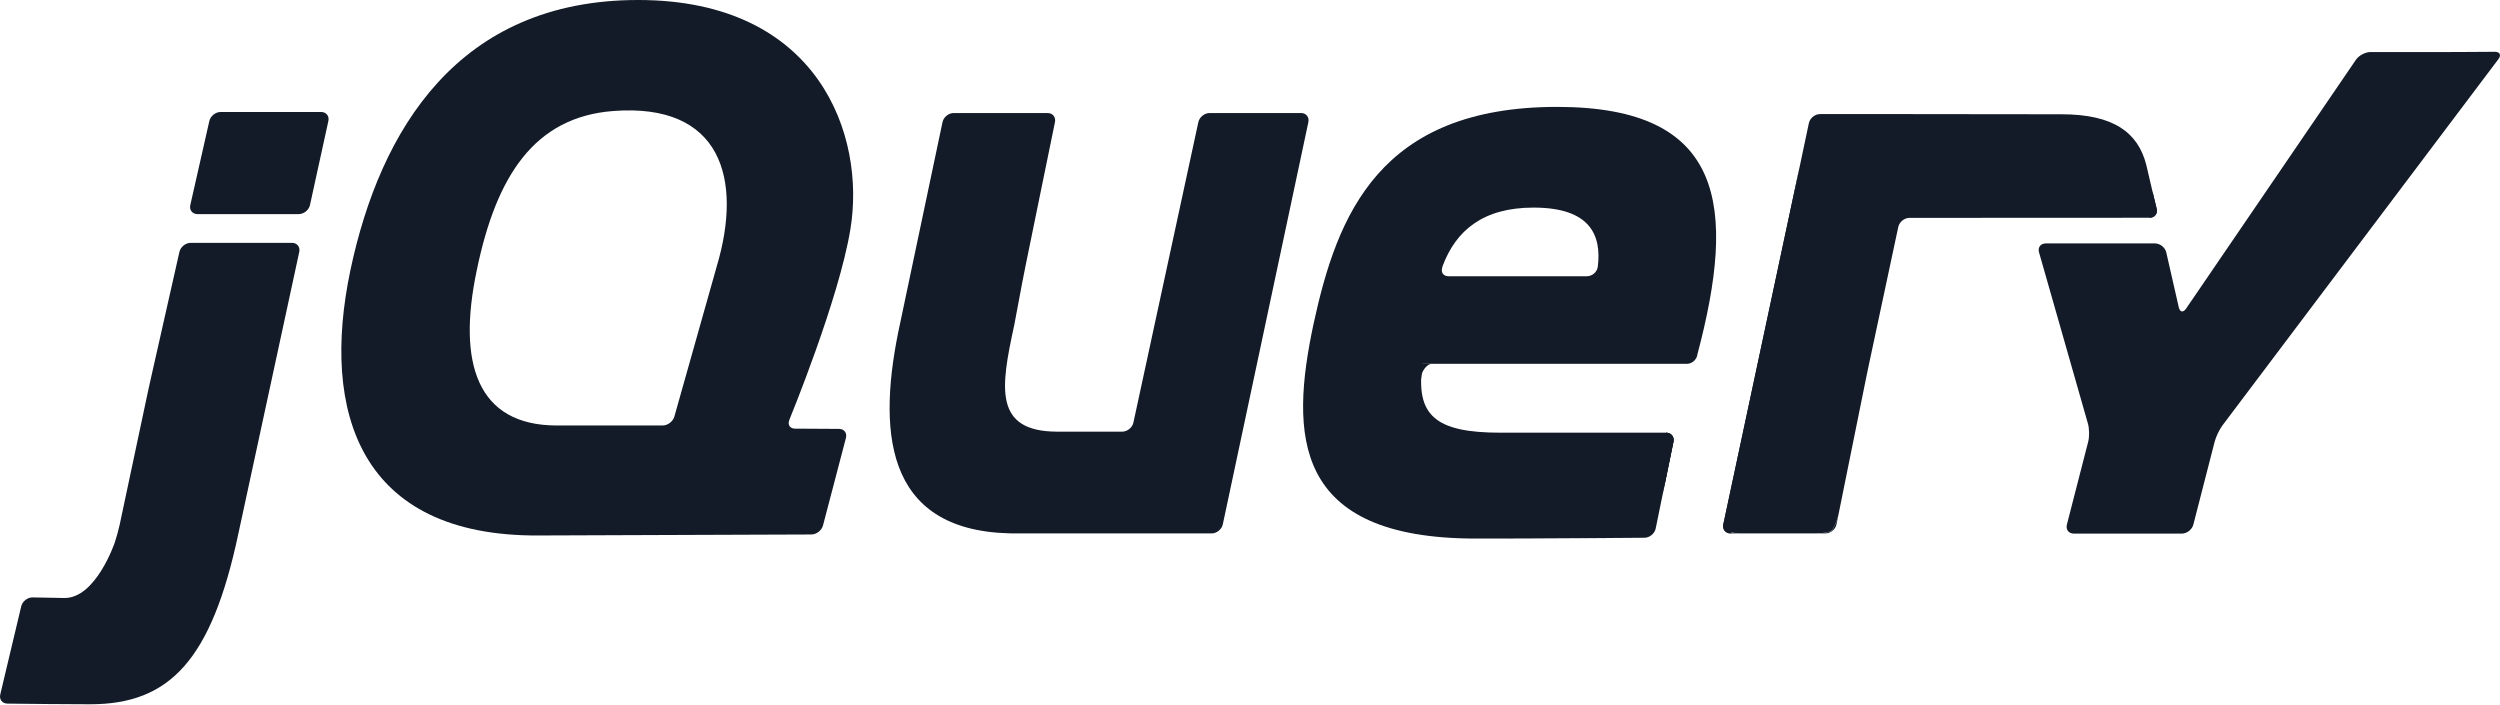
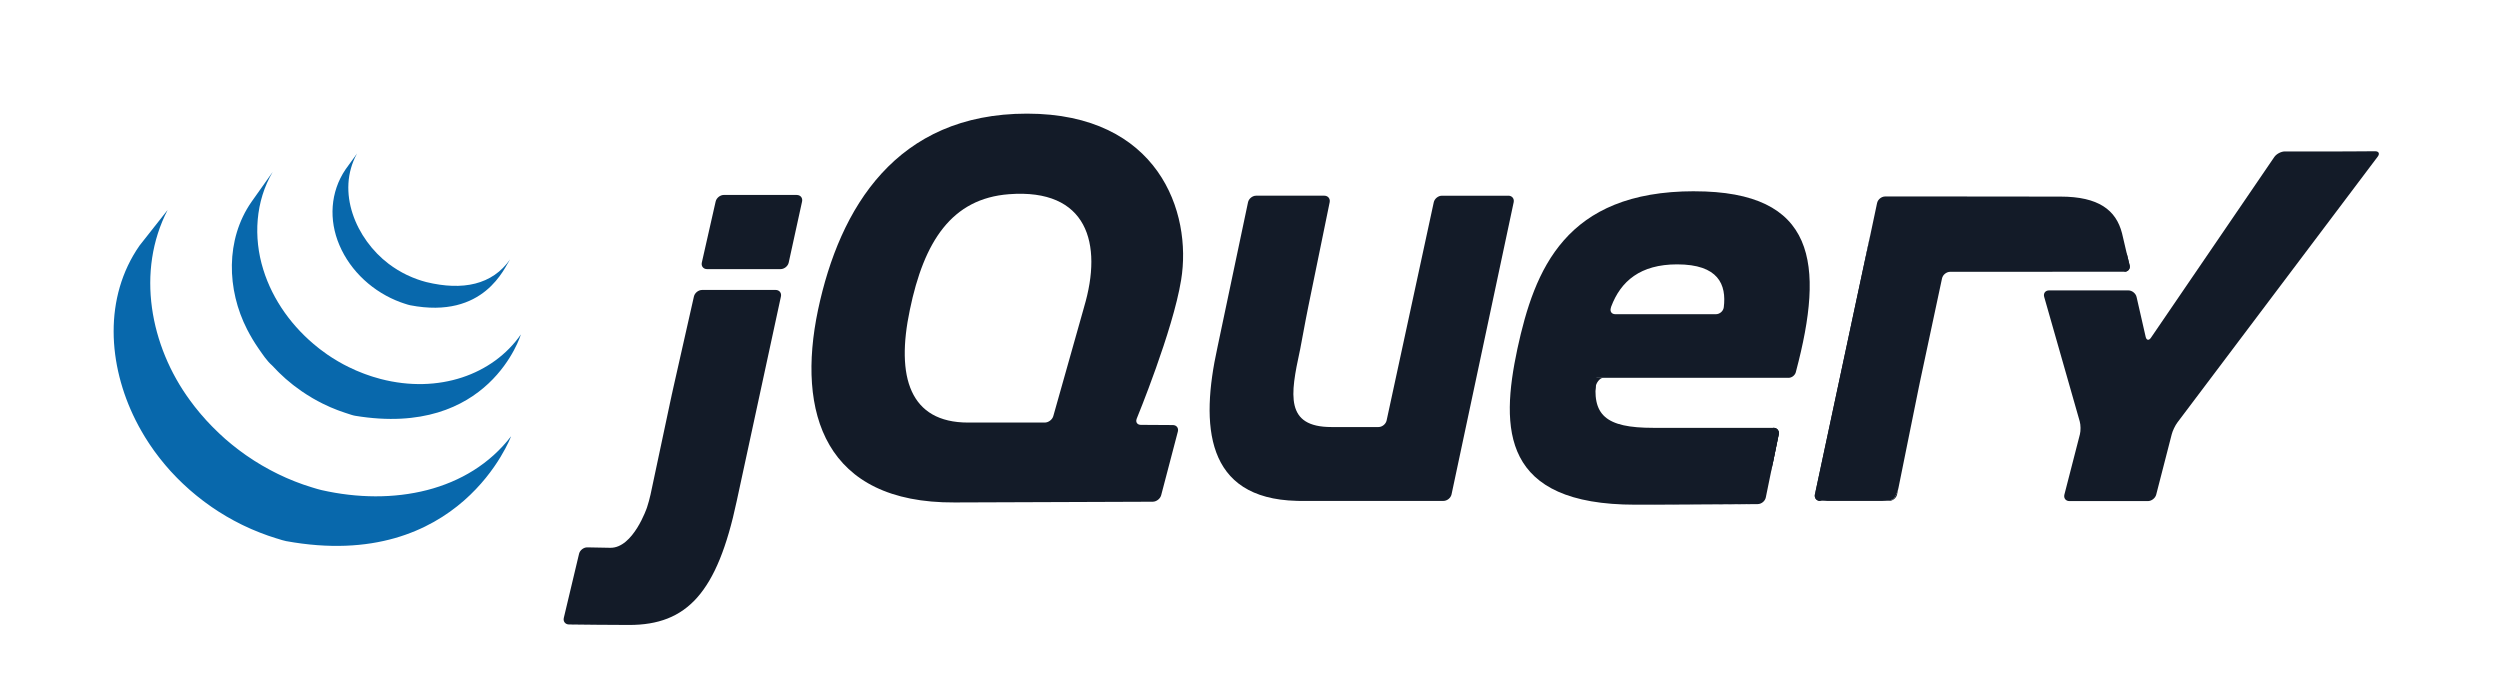
- <svg xmlns="http://www.w3.org/2000/svg" version="1.1" height="118.2" width="419.58">
-   <path fill-rule="nonzero" fill="#131b28" d="m119.88,46.171,0.001-0.005s-3.352,11.88-3.352,11.88,3.351-11.875,3.351-11.875z" />
-   <path fill-rule="nonzero" fill="#131b28" d="m137.12,71.962s-3.694-0.022-3.694-0.022,3.694,0.022,3.694,0.022z" />
-   <path fill-rule="nonzero" fill="#131b28" d="m136.17,89.703h0.004s-22.131,0.081-22.131,0.081,22.128-0.081,22.128-0.081z" />
-   <path fill-rule="nonzero" fill="#131b28" d="m140.81,71.984s-3.695-0.022-3.695-0.022,3.695,0.022,3.695,0.022z" />
-   <path fill-rule="nonzero" fill="#131b28" d="m138.11,88.195s3.855-14.702,3.855-14.702-3.855,14.705-3.855,14.705v-0.002z" />
-   <path fill-rule="nonzero" fill="#131b28" d="m219.59,20.49s-7.181,33.76-7.181,33.76,7.181-33.76,7.181-33.76z" />
-   <path fill-rule="nonzero" fill="#131b28" d="m201.13,20.49s-5.452,25.22-5.452,25.22,5.452-25.222,5.452-25.222v0.002z" />
-   <path fill-rule="nonzero" fill="#131b28" d="m218.36,18.971h-15.356c-0.852,0-1.698,0.684-1.88,1.516,0,0-5.452,25.222-5.452,25.222s-5.452,25.222-5.452,25.222c-0.181,0.833-1.025,1.514-1.877,1.514h-10.869c-10.753,0-9.509-7.436-7.307-17.627,0.022-0.102,0.044-0.203,0.066-0.308,0,0,0.242-1.284,0.242-1.284,0.015-0.083,0.032-0.166,0.045-0.242,0,0,0.491-2.615,0.491-2.615s0.526-2.803,0.526-2.803c0.16-0.845,0.403-2.08,0.562-2.856,0,0,2.478-12.109,2.478-12.109s2.481-12.109,2.481-12.109c0.171-0.835-0.388-1.521-1.24-1.521h-15.762c-0.852,0-1.696,0.686-1.87,1.519,0,0-3.389,16.079-3.389,16.079s-3.389,16.077-3.389,16.077c-0.003,0.007-0.004,0.017-0.005,0.024,0,0-0.315,1.494-0.315,1.494-3.904,17.822-2.869,34.817,18.347,35.349,0.347,0.01,0.615,0.013,0.615,0.013h33.302c0.852,0,1.696-0.684,1.874-1.519,0,0,7.181-33.757,7.181-33.757s7.181-33.76,7.181-33.76c0.177-0.835-0.376-1.519-1.228-1.519z" />
-   <path fill-rule="nonzero" fill="#131b28" d="m279.62,72.621c0.853,0,1.411,0.684,1.24,1.519,0,0-1.492,7.288-1.492,7.288" />
-   <path fill-rule="nonzero" fill="#131b28" d="m277.88,88.719s1.49-7.293,1.49-7.293-1.492,7.295-1.492,7.295c0-0.002,0.001-0.002,0.001-0.002z" />
-   <path fill-rule="nonzero" fill="#131b28" d="m276.01,90.253c0.002,0,0.005-0.002,0.007-0.002-4.519,0.037-18.099,0.139-28.306,0.139,12.422,0,28.298-0.137,28.298-0.137z" />
-   <path fill-rule="nonzero" fill="#131b28" d="m238.55,63.234c-0.013-0.798,0.896-2.173,1.749-2.173,0,0-1.918-0.032-1.918-0.032-0.864,8.691,0.168,2.205,0.168,2.205z" />
-   <path fill-rule="nonzero" fill="#131b28" d="m249.11,90.387c-0.098,0-0.198,0-0.295,0.002,0.098-0.002,0.198-0.002,0.295-0.002z" />
-   <path fill-rule="nonzero" fill="#131b28" d="m279.62,72.621c0.853,0,1.411,0.684,1.24,1.519,0,0-1.492,7.288-1.492,7.288s-0.243,1.189-0.243,1.189" />
-   <path fill-rule="nonzero" fill="#131b28" d="m256.38,90.37h-0.062,0.062z" />
-   <path fill-rule="nonzero" fill="#131b28" d="m252.61,90.382h-0.219,0.219z" />
-   <path fill-rule="nonzero" fill="#131b28" d="m251.46,90.385c-0.122,0-0.242,0-0.361,0.002,0.12-0.002,0.239-0.002,0.361-0.002z" />
-   <path fill-rule="nonzero" fill="#131b28" d="m250.29,90.387h-0.317,0.317z" />
-   <path fill-rule="nonzero" fill="#131b28" d="m252.39,90.382c-0.311,0-0.623,0.002-0.93,0.002,0.308,0,0.619-0.002,0.93-0.002z" />
-   <path fill-rule="nonzero" fill="#131b28" d="m256.32,90.37c-1.243,0.005-2.483,0.01-3.705,0.013,1.222-0.002,2.463-0.007,3.705-0.013z" />
-   <path fill-rule="nonzero" fill="#131b28" d="m276.02,90.25h0.001c-3.312,0.027-11.49,0.088-19.646,0.12,8.152-0.029,16.332-0.093,19.645-0.12z" />
-   <path fill-rule="nonzero" fill="#131b28" d="m277.88,88.722s1.249-6.106,1.249-6.106-1.25,6.111-1.25,6.111c0-0.002,0.001-0.002,0.001-0.005z" />
-   <path fill-rule="nonzero" fill="#131b28" d="m251.1,90.387h-0.811,0.811z" />
-   <path fill-rule="nonzero" fill="#131b28" d="m248.81,90.389h-1.096,1.096z" />
-   <path fill-rule="nonzero" fill="#131b28" d="m249.97,90.387h-0.864,0.864z" />
-   <path fill-rule="nonzero" fill="#131b28" d="m25.344,63.417s2.385-10.574,2.385-10.574-2.727,12.087-2.727,12.087-2.617,12.312-2.617,12.312,2.294-10.793,2.294-10.793c0.177-0.835,0.477-2.2,0.665-3.032z" />
-   <path fill-rule="nonzero" fill="#131b28" d="m53.894,18.793h-16.864c-0.853,0-1.704,0.681-1.895,1.511,0,0-1.599,7.058-1.599,7.058s-1.599,7.061-1.599,7.061c-0.188,0.83,0.355,1.511,1.208,1.511h16.995c0.852,0,1.699-0.681,1.882-1.514,0,0,1.545-7.058,1.545-7.058s1.545-7.053,1.545-7.053v-0.002c0.182-0.833-0.366-1.514-1.22-1.514z" />
-   <path fill-rule="nonzero" fill="#131b28" d="M50.224,42.272v-0.002s-4.946,22.883-4.946,22.883,4.946-22.881,4.946-22.881z" />
-   <path fill-rule="nonzero" fill="#131b28" d="m1.234,118.09s8.501,0.11,13.905,0.11c-4.105,0-10.885-0.076-13.912-0.112,0.003,0,0.005,0.002,0.008,0.002z" />
-   <path fill-rule="nonzero" fill="#131b28" d="m30.114,42.269s-2.388,10.574-2.388,10.574,2.388-10.574,2.388-10.574z" />
-   <path fill-rule="nonzero" fill="#131b28" d="m49.004,40.756h-16.997c-0.852,0-1.704,0.681-1.892,1.514,0,0-2.388,10.574-2.388,10.574s-2.385,10.574-2.385,10.574c-0.188,0.833-0.488,2.197-0.665,3.032,0,0-2.294,10.793-2.294,10.793s-2.292,10.793-2.292,10.793c-0.178,0.833-0.544,2.178-0.818,2.986,0,0-3.175,9.448-8.513,9.341-0.227-0.005-0.448-0.007-0.666-0.013-2.587-0.049-4.619-0.086-4.619-0.086h-0.004c-0.851-0.013-1.707,0.652-1.905,1.48,0,0-1.763,7.41-1.763,7.41s-1.76,7.407-1.76,7.407c-0.198,0.828,0.337,1.511,1.184,1.526,3.027,0.037,9.807,0.112,13.912,0.112,13.334,0,20.363-7.388,24.869-28.647,0,0,5.273-24.399,5.273-24.399s4.946-22.883,4.946-22.883c0.179-0.833-0.371-1.514-1.223-1.514z" />
-   <path fill-rule="nonzero" fill="#131b28" d="m290.45,89.525c-0.852,0-1.405-0.684-1.226-1.519,0,0,12.786-59.89,12.786-59.89" />
-   <path fill-rule="nonzero" fill="#131b28" d="m308.22,88.004s5.171-25.562,5.171-25.562-5.171,25.562-5.171,25.562z" />
-   <path fill-rule="nonzero" fill="#131b28" d="m289.41,88.766c-0.104-0.417-0.043-1.44,0.138-2.275,0,0,6.068-28.428,6.068-28.428s-6.393,29.944-6.393,29.944c-0.179,0.835,0.374,1.519,1.226,1.519h1.553c-0.853,0-2.489-0.342-2.592-0.759z" />
-   <path fill-rule="nonzero" fill="#131b28" d="m307.21,89.183c-0.464,0.188-1.543,0.342-2.396,0.342h1.553c0.852,0,1.689-0.684,1.858-1.521,0,0,0.308-1.519,0.308-1.519-0.17,0.835-0.857,2.51-1.322,2.698z" />
-   <path fill-rule="nonzero" fill="#131b28" d="m310.81,75.223s2.283-11.282,2.283-11.282c-0.001,0.007-0.002,0.017-0.004,0.022,0,0-2.279,11.26-2.279,11.26z" />
-   <path fill-rule="nonzero" fill="#131b28" d="m361.26,32.128s0.704,2.91,0.704,2.91c0.194,0.833-0.344,1.509-1.195,1.511" />
-   <path fill-rule="nonzero" fill="#131b28" d="m308.53,86.486s2.277-11.262,2.277-11.262-2.277,11.262-2.277,11.262z" />
-   <path fill-rule="nonzero" fill="#131b28" d="m360.56,29.147s0.697,2.981,0.697,2.981-0.697-2.981-0.697-2.981z" />
-   <path fill-rule="nonzero" fill="#131b28" d="m313.09,63.942c0.17-0.835,0.45-2.188,0.627-3.015,0,0,2.438-11.421,2.438-11.421s-2.761,12.937-2.761,12.937-0.304,1.499-0.304,1.499z" />
-   <path fill-rule="nonzero" fill="#131b28" d="m302.22,27.135c-0.17,0.806-0.387,1.824-0.531,2.498,0,0-6.068,28.43-6.068,28.43s6.393-29.946,6.393-29.946,0.206-0.981,0.206-0.981z" />
-   <path fill-rule="nonzero" fill="#131b28" d="m361.96,35.038s-0.704-2.91-0.704-2.91-0.697-2.981-0.697-2.981-0.353-1.509-0.353-1.509c-1.381-5.364-5.433-8.46-14.233-8.46,0,0-13.7-0.015-13.7-0.015s-12.617-0.015-12.617-0.015h-14.197c-0.852,0-1.696,0.681-1.871,1.516h-0.001s-0.627,2.966-0.627,2.966-0.741,3.503-0.741,3.503-0.206,0.981-0.206,0.981-6.393,29.946-6.393,29.946-6.068,28.428-6.068,28.428c-0.181,0.835-0.242,1.858-0.138,2.275,0.102,0.417,1.738,0.759,2.591,0.759h12.808c0.853,0,1.932-0.154,2.396-0.342,0.465-0.188,1.152-1.863,1.322-2.698,0,0,2.277-11.262,2.277-11.262s2.279-11.26,2.279-11.26c0.001-0.005,0.002-0.015,0.004-0.022,0,0,0.304-1.499,0.304-1.499s2.761-12.937,2.761-12.937,2.439-11.426,2.439-11.426c0.181-0.83,1.02-1.509,1.871-1.511,0,0,40.3-0.019,40.3-0.019,0.851-0.002,1.389-0.679,1.195-1.511z" />
-   <path fill-rule="nonzero" fill="#131b28" d="m413.84,8.724c-0.853,0.006-2.248,0.011-3.102,0.011h-12.899c-0.853,0-1.946,0.576-2.427,1.28,0,0-28.523,41.787-28.523,41.787-0.482,0.706-1.032,0.601-1.221-0.229,0,0-2.098-9.207-2.098-9.207-0.189-0.833-1.044-1.511-1.896-1.511h-18.337c-0.853,0-1.359,0.669-1.125,1.489,0,0,8.217,28.784,8.217,28.784,0.234,0.82,0.251,2.168,0.04,2.993,0,0-3.582,13.931-3.582,13.931-0.212,0.828,0.312,1.504,1.166,1.504h18.123c0.852,0,1.724-0.676,1.935-1.504,0,0,3.583-13.931,3.583-13.931,0.211-0.825,0.804-2.061,1.318-2.742,0,0,46.306-61.459,46.306-61.459,0.514-0.681,0.236-1.235-0.616-1.229,0,0-4.861,0.032-4.861,0.032z" />
-   <path fill-rule="nonzero" fill="#131b28" d="m268.16,44.774s-0.001-0.017-0.001-0.017c-0.107,0.925-0.961,1.604-1.813,1.604h-23.248c-0.803,0-1.212-0.547-1.094-1.221,0.007-0.019,0.01-0.037,0.022-0.054,0,0-0.008,0.002-0.015,0.007,0.005-0.027,0.005-0.051,0.013-0.078,0,0,0.044-0.164,0.106-0.396,2.22-5.903,6.743-9.778,15.243-9.778,9.569,0,11.437,4.675,10.787,9.932zm-6.82-26.834c-29.841,0-36.912,18.113-40.879,36.394-3.967,18.633-3.626,36.055,27.253,36.055h1.096c0.098-0.002,0.198-0.002,0.295-0.002h1.992c0.12-0.002,0.239-0.002,0.361-0.002,0.308,0,0.619-0.002,0.93-0.002h0.219c1.222-0.002,2.462-0.008,3.705-0.013h0.062c8.155-0.032,16.334-0.093,19.647-0.12,0.847-0.013,1.676-0.696,1.851-1.523,0,0,1.25-6.111,1.25-6.111s0.243-1.189,0.243-1.189,1.492-7.288,1.492-7.288c0.171-0.835-0.387-1.519-1.24-1.519h-27.761c-11.041,0-14.32-2.935-13.112-11.56h44.377s-0.004,0.005-0.004,0.005c0.011,0,0.021-0.005,0.03-0.005,0.706-0.013,1.357-0.498,1.616-1.145,0.049-0.124,0.09-0.254,0.107-0.388,0,0-0.005,0.005-0.005,0.005,6.589-24.854,4.7-41.592-23.528-41.592z" />
-   <path fill-rule="nonzero" fill="#131b28" d="m120.3,44.679s-0.42,1.487-0.42,1.487c0,0.005-0.001,0.005-0.001,0.005s-3.351,11.875-3.351,11.875-3.35,11.873-3.35,11.873c-0.232,0.82-1.118,1.492-1.973,1.492h-17.736c-13.453,0-16.729-10.522-13.453-26.042,3.275-15.874,9.697-25.742,22.938-26.741,18.094-1.365,21.714,11.362,17.345,26.052zm12.163,25.818s8.362-20.303,10.261-32.031c2.6-15.699-5.26-38.466-35.62-38.466-30.189,0-43.297,21.737-48.299,45.367-5.001,23.801,1.552,44.675,31.567,44.504,0,0,23.679-0.088,23.679-0.088s22.131-0.081,22.131-0.081c0.852-0.007,1.724-0.684,1.941-1.506,0,0,3.855-14.705,3.855-14.705,0.215-0.825-0.306-1.504-1.158-1.509,0,0-3.695-0.022-3.695-0.022s-3.694-0.022-3.694-0.022c-0.725-0.005-1.14-0.474-1.052-1.096,0.016-0.112,0.042-0.227,0.09-0.347z" />
-   <path fill-rule="nonzero" fill="#131b28" d="m281.9,56.908c0,0.562-0.455,1.018-1.018,1.018-0.562,0-1.018-0.457-1.018-1.018,0-0.562,0.457-1.016,1.018-1.016,0.563,0,1.018,0.454,1.018,1.016z" />
+ <svg xmlns="http://www.w3.org/2000/svg" version="1.1" height="60" width="220" id="svg3163">
+   <defs id="defs3299" />
+   <g id="g5245" transform="matrix(1.729105,0,0,1.729105,4.397308,-25.18709)">
+     <path style="fill:#131b28;fill-rule:nonzero" id="path3165" d="m 52.538,30.516 2.2e-4,-0.001 c 0,0 -0.738,2.616 -0.738,2.616 0,0 0.738,-2.615 0.738,-2.615 z" />
+     <path style="fill:#131b28;fill-rule:nonzero" id="path3167" d="m 56.334,36.194 c 0,0 -0.813,-0.005 -0.813,-0.005 0,0 0.813,0.005 0.813,0.005 z" />
+     <path style="fill:#131b28;fill-rule:nonzero" id="path3169" d="m 56.125,40.101 8.82e-4,0 c 0,0 -4.873,0.018 -4.873,0.018 0,0 4.872,-0.018 4.872,-0.018 z" />
+     <path style="fill:#131b28;fill-rule:nonzero" id="path3171" d="m 57.146,36.199 c 0,0 -0.814,-0.005 -0.814,-0.005 0,0 0.814,0.005 0.814,0.005 z" />
+     <path style="fill:#131b28;fill-rule:nonzero" id="path3173" d="m 56.552,39.769 c 0,0 0.849,-3.237 0.849,-3.237 0,0 -0.849,3.238 -0.849,3.238 l 0,-4.4e-4 z" />
+     <path style="fill:#131b28;fill-rule:nonzero" id="path3175" d="m 74.492,24.861 c 0,0 -1.581,7.433 -1.581,7.433 0,0 1.581,-7.433 1.581,-7.433 z" />
+     <path style="fill:#131b28;fill-rule:nonzero" id="path3177" d="m 70.428,24.861 c 0,0 -1.2,5.553 -1.2,5.553 0,0 1.2,-5.553 1.2,-5.553 l 0,4.41e-4 z" />
+     <path style="fill:#131b28;fill-rule:nonzero" id="path3179" d="m 74.221,24.527 -3.381,0 c -0.188,0 -0.374,0.151 -0.414,0.334 0,0 -1.2,5.553 -1.2,5.553 0,0 -1.2,5.553 -1.2,5.553 -0.04,0.183 -0.226,0.333 -0.413,0.333 l -2.052,0 -0.342,0 c -2.368,0 -2.094,-1.637 -1.609,-3.881 0.005,-0.023 0.01,-0.045 0.015,-0.068 0,0 0.053,-0.283 0.053,-0.283 0.003,-0.018 0.007,-0.037 0.01,-0.053 0,0 0.108,-0.576 0.108,-0.576 0,0 0.116,-0.617 0.116,-0.617 0.035,-0.186 0.089,-0.458 0.124,-0.629 0,0 0.546,-2.666 0.546,-2.666 0,0 0.546,-2.666 0.546,-2.666 0.038,-0.184 -0.085,-0.335 -0.273,-0.335 l -3.47,0 c -0.188,0 -0.373,0.151 -0.412,0.334 0,0 -0.746,3.54 -0.746,3.54 0,0 -0.746,3.54 -0.746,3.54 -6.61e-4,0.002 -8.81e-4,0.004 -0.001,0.005 0,0 -0.069,0.329 -0.069,0.329 -0.86,3.924 -0.632,7.666 4.04,7.783 0.076,0.002 0.135,0.003 0.135,0.003 l 7.332,0 c 0.188,0 0.373,-0.151 0.413,-0.334 0,0 1.581,-7.433 1.581,-7.433 0,0 1.581,-7.433 1.581,-7.433 0.039,-0.184 -0.083,-0.334 -0.27,-0.334 z" />
+     <path style="fill:#131b28;fill-rule:nonzero" id="path3181" d="m 87.709,36.339 c 0.188,0 0.311,0.151 0.273,0.334 0,0 -0.328,1.605 -0.328,1.605" />
+     <path style="fill:#131b28;fill-rule:nonzero" id="path3183" d="m 87.326,39.884 c 0,0 0.328,-1.606 0.328,-1.606 0,0 -0.328,1.606 -0.328,1.606 0,-4.4e-4 2.18e-4,-4.4e-4 2.18e-4,-4.4e-4 z" />
+     <path style="fill:#131b28;fill-rule:nonzero" id="path3185" d="m 86.915,40.222 c 4.41e-4,0 0.001,-4.41e-4 0.002,-4.41e-4 -0.995,0.008 -3.985,0.031 -6.232,0.031 2.735,0 6.231,-0.03 6.231,-0.03 z" />
+     <path style="fill:#131b28;fill-rule:nonzero" id="path3187" d="m 78.667,34.273 c -0.003,-0.176 0.197,-0.478 0.385,-0.478 0,0 -0.422,-0.007 -0.422,-0.007 -0.19,1.914 0.037,0.485 0.037,0.485 z" />
+     <path style="fill:#131b28;fill-rule:nonzero" id="path3189" d="m 80.992,40.251 c -0.021,0 -0.044,0 -0.065,4.41e-4 0.021,-4.41e-4 0.044,-4.41e-4 0.065,-4.41e-4 z" />
+     <path style="fill:#131b28;fill-rule:nonzero" id="path3191" d="m 87.709,36.339 c 0.188,0 0.311,0.151 0.273,0.334 0,0 -0.328,1.605 -0.328,1.605 0,0 -0.053,0.262 -0.053,0.262" />
+     <path style="fill:#131b28;fill-rule:nonzero" id="path3193" d="m 82.592,40.247 -0.014,0 0.014,0 z" />
+     <path style="fill:#131b28;fill-rule:nonzero" id="path3195" d="m 81.762,40.25 -0.048,0 0.048,0 z" />
+     <path style="fill:#131b28;fill-rule:nonzero" id="path3197" d="m 81.509,40.251 c -0.027,0 -0.053,0 -0.08,4.41e-4 0.026,-4.41e-4 0.053,-4.41e-4 0.08,-4.41e-4 z" />
+     <path style="fill:#131b28;fill-rule:nonzero" id="path3199" d="m 81.252,40.251 -0.07,0 0.07,0 z" />
+     <path style="fill:#131b28;fill-rule:nonzero" id="path3201" d="m 81.714,40.25 c -0.069,0 -0.137,4.4e-4 -0.205,4.4e-4 0.068,0 0.136,-4.4e-4 0.205,-4.4e-4 z" />
+     <path style="fill:#131b28;fill-rule:nonzero" id="path3203" d="m 82.579,40.247 c -0.274,0.001 -0.547,0.002 -0.816,0.003 0.269,-4.4e-4 0.542,-0.002 0.816,-0.003 z" />
+     <path style="fill:#131b28;fill-rule:nonzero" id="path3205" d="m 86.917,40.221 2.2e-4,0 c -0.729,0.006 -2.53,0.019 -4.326,0.026 1.795,-0.006 3.596,-0.02 4.325,-0.026 z" />
+     <path style="fill:#131b28;fill-rule:nonzero" id="path3207" d="m 87.326,39.885 c 0,0 0.275,-1.344 0.275,-1.344 0,0 -0.275,1.345 -0.275,1.345 0,-4.41e-4 2.21e-4,-4.41e-4 2.21e-4,-0.001 z" />
+     <path style="fill:#131b28;fill-rule:nonzero" id="path3209" d="m 81.43,40.251 -0.178,0 0.178,0 z" />
+     <path style="fill:#131b28;fill-rule:nonzero" id="path3211" d="m 80.926,40.252 -0.241,0 0.241,0 z" />
+     <path style="fill:#131b28;fill-rule:nonzero" id="path3213" d="m 81.181,40.251 -0.19,0 0.19,0 z" />
+     <path style="fill:#131b28;fill-rule:nonzero" id="path3215" d="m 31.722,34.313 c 0,0 0.525,-2.328 0.525,-2.328 0,0 -0.6,2.661 -0.6,2.661 0,0 -0.576,2.711 -0.576,2.711 0,0 0.505,-2.376 0.505,-2.376 0.039,-0.184 0.105,-0.484 0.146,-0.668 z" />
+     <path style="fill:#131b28;fill-rule:nonzero" id="path3217" d="m 38.009,24.488 -3.713,0 c -0.188,0 -0.375,0.15 -0.417,0.333 0,0 -0.352,1.554 -0.352,1.554 0,0 -0.352,1.555 -0.352,1.555 -0.041,0.183 0.078,0.333 0.266,0.333 l 3.742,0 c 0.188,0 0.374,-0.15 0.414,-0.333 0,0 0.34,-1.554 0.34,-1.554 0,0 0.34,-1.553 0.34,-1.553 l 0,-4.41e-4 c 0.04,-0.183 -0.081,-0.333 -0.269,-0.333 z" />
+     <path style="fill:#131b28;fill-rule:nonzero" id="path3219" d="m 37.201,29.657 0,-4.4e-4 c 0,0 -1.089,5.038 -1.089,5.038 0,0 1.089,-5.038 1.089,-5.038 z" />
+     <path style="fill:#131b28;fill-rule:nonzero" id="path3221" d="m 26.414,46.351 c 0,0 1.872,0.024 3.062,0.024 -0.904,0 -2.397,-0.017 -3.063,-0.025 6.6e-4,0 0.001,4.4e-4 0.002,4.4e-4 z" />
+     <path style="fill:#131b28;fill-rule:nonzero" id="path3223" d="m 32.773,29.657 c 0,0 -0.526,2.328 -0.526,2.328 0,0 0.526,-2.328 0.526,-2.328 z" />
+     <path style="fill:#131b28;fill-rule:nonzero" id="path3225" d="m 36.932,29.323 -3.742,0 c -0.188,0 -0.375,0.15 -0.417,0.333 0,0 -0.526,2.328 -0.526,2.328 0,0 -0.525,2.328 -0.525,2.328 -0.041,0.183 -0.108,0.484 -0.146,0.668 0,0 -0.505,2.376 -0.505,2.376 0,0 -0.505,2.376 -0.505,2.376 -0.039,0.183 -0.12,0.479 -0.18,0.657 0,0 -0.699,2.08 -1.874,2.057 -0.05,-0.001 -0.099,-0.002 -0.147,-0.003 -0.57,-0.011 -1.017,-0.019 -1.017,-0.019 l -8.81e-4,0 c -0.187,-0.003 -0.376,0.144 -0.42,0.326 0,0 -0.388,1.631 -0.388,1.631 0,0 -0.388,1.631 -0.388,1.631 -0.044,0.182 0.074,0.333 0.261,0.336 0.667,0.008 2.159,0.025 3.063,0.025 2.936,0 4.483,-1.627 5.476,-6.307 0,0 1.161,-5.372 1.161,-5.372 0,0 1.089,-5.038 1.089,-5.038 0.04,-0.183 -0.082,-0.333 -0.269,-0.333 z" />
+     <path style="fill:#131b28;fill-rule:nonzero" id="path3227" d="m 90.094,40.061 c -0.188,0 -0.309,-0.151 -0.27,-0.334 0,0 2.815,-13.186 2.815,-13.186" />
+     <path style="fill:#131b28;fill-rule:nonzero" id="path3229" d="m 94.006,39.726 c 0,0 1.139,-5.628 1.139,-5.628 0,0 -1.139,5.628 -1.139,5.628 z" />
+     <path style="fill:#131b28;fill-rule:nonzero" id="path3231" d="m 89.865,39.894 c -0.023,-0.092 -0.009,-0.317 0.03,-0.501 0,0 1.336,-6.259 1.336,-6.259 0,0 -1.408,6.593 -1.408,6.593 -0.04,0.184 0.082,0.334 0.27,0.334 l 0.342,0 c -0.188,0 -0.548,-0.075 -0.571,-0.167 z" />
+     <path style="fill:#131b28;fill-rule:nonzero" id="path3233" d="m 93.784,39.986 c -0.102,0.041 -0.34,0.075 -0.528,0.075 l 0.342,0 c 0.188,0 0.372,-0.151 0.409,-0.335 0,0 0.068,-0.334 0.068,-0.334 -0.037,0.184 -0.189,0.553 -0.291,0.594 z" />
+     <path style="fill:#131b28;fill-rule:nonzero" id="path3235" d="m 94.577,36.912 c 0,0 0.503,-2.484 0.503,-2.484 -2.2e-4,0.002 -4.4e-4,0.004 -8.81e-4,0.005 0,0 -0.502,2.479 -0.502,2.479 z" />
+     <path style="fill:#131b28;fill-rule:nonzero" id="path3237" d="m 105.685,27.424 c 0,0 0.155,0.641 0.155,0.641 0.043,0.183 -0.076,0.332 -0.263,0.333" />
+     <path style="fill:#131b28;fill-rule:nonzero" id="path3239" d="m 94.075,39.392 c 0,0 0.501,-2.48 0.501,-2.48 0,0 -0.501,2.48 -0.501,2.48 z" />
+     <path style="fill:#131b28;fill-rule:nonzero" id="path3241" d="m 105.531,26.767 c 0,0 0.153,0.656 0.153,0.656 0,0 -0.153,-0.656 -0.153,-0.656 z" />
+     <path style="fill:#131b28;fill-rule:nonzero" id="path3243" d="m 95.079,34.429 c 0.037,-0.184 0.099,-0.482 0.138,-0.664 0,0 0.537,-2.515 0.537,-2.515 0,0 -0.608,2.848 -0.608,2.848 0,0 -0.067,0.33 -0.067,0.33 z" />
+     <path style="fill:#131b28;fill-rule:nonzero" id="path3245" d="m 92.685,26.324 c -0.037,0.177 -0.085,0.402 -0.117,0.55 0,0 -1.336,6.26 -1.336,6.26 0,0 1.408,-6.593 1.408,-6.593 0,0 0.045,-0.216 0.045,-0.216 z" />
+     <path style="fill:#131b28;fill-rule:nonzero" id="path3247" d="m 105.839,28.064 c 0,0 -0.155,-0.641 -0.155,-0.641 0,0 -0.153,-0.656 -0.153,-0.656 0,0 -0.078,-0.332 -0.078,-0.332 -0.304,-1.181 -1.196,-1.863 -3.134,-1.863 0,0 -3.016,-0.003 -3.016,-0.003 0,0 -2.778,-0.003 -2.778,-0.003 l -0.238,0 -2.887,0 c -0.188,0 -0.373,0.15 -0.412,0.334 l -2.2e-4,0 c 0,0 -0.138,0.653 -0.138,0.653 0,0 -0.163,0.771 -0.163,0.771 0,0 -0.045,0.216 -0.045,0.216 0,0 -1.408,6.593 -1.408,6.593 0,0 -1.336,6.259 -1.336,6.259 -0.04,0.184 -0.053,0.409 -0.03,0.501 0.023,0.092 0.383,0.167 0.571,0.167 l 2.82,0 c 0.188,0 0.425,-0.034 0.528,-0.075 0.102,-0.041 0.254,-0.41 0.291,-0.594 0,0 0.501,-2.48 0.501,-2.48 0,0 0.502,-2.479 0.502,-2.479 2.2e-4,-0.001 4.4e-4,-0.003 8.8e-4,-0.005 0,0 0.067,-0.33 0.067,-0.33 0,0 0.608,-2.848 0.608,-2.848 0,0 0.537,-2.516 0.537,-2.516 0.04,-0.183 0.225,-0.332 0.412,-0.333 0,0 8.873,-0.004 8.873,-0.004 0.187,-4.4e-4 0.306,-0.149 0.263,-0.333 z" />
+     <path style="fill:#131b28;fill-rule:nonzero" id="path3249" d="m 117.262,22.271 c -0.188,0.001 -0.495,0.003 -0.683,0.003 l -2.84,0 c -0.188,0 -0.428,0.127 -0.534,0.282 0,0 -6.28,9.201 -6.28,9.201 -0.106,0.155 -0.227,0.132 -0.269,-0.051 0,0 -0.462,-2.027 -0.462,-2.027 -0.042,-0.183 -0.23,-0.333 -0.417,-0.333 l -4.037,0 c -0.188,0 -0.299,0.147 -0.248,0.328 0,0 1.809,6.338 1.809,6.338 0.052,0.181 0.055,0.477 0.009,0.659 0,0 -0.789,3.067 -0.789,3.067 -0.047,0.182 0.069,0.331 0.257,0.331 l 3.99,0 c 0.188,0 0.38,-0.149 0.426,-0.331 0,0 0.789,-3.067 0.789,-3.067 0.046,-0.182 0.177,-0.454 0.29,-0.604 0,0 10.196,-13.532 10.196,-13.532 0.113,-0.15 0.052,-0.272 -0.136,-0.271 0,0 -1.07,0.007 -1.07,0.007 z" />
+     <path style="fill:#131b28;fill-rule:nonzero" id="path3251" d="m 85.186,30.208 c 0,0 -2.2e-4,-0.004 -2.2e-4,-0.004 -0.024,0.204 -0.212,0.353 -0.399,0.353 l -5.119,0 c -0.177,0 -0.267,-0.12 -0.241,-0.269 0.002,-0.004 0.002,-0.008 0.005,-0.012 0,0 -0.002,4.4e-4 -0.003,0.002 0.001,-0.006 0.001,-0.011 0.003,-0.017 0,0 0.01,-0.036 0.023,-0.087 0.489,-1.3 1.485,-2.153 3.356,-2.153 2.107,0 2.518,1.029 2.375,2.187 z m -1.502,-5.908 c -6.57,0 -8.127,3.988 -9.001,8.013 -0.874,4.103 -0.798,7.939 6.001,7.939 l 0.241,0 c 0.021,-4.41e-4 0.044,-4.41e-4 0.065,-4.41e-4 l 0.19,0 0.07,0 0.178,0 c 0.026,-4.41e-4 0.053,-4.41e-4 0.08,-4.41e-4 0.068,0 0.136,-4.4e-4 0.205,-4.4e-4 l 0.048,0 c 0.269,-4.4e-4 0.542,-0.002 0.816,-0.003 l 0.014,0 c 1.796,-0.007 3.596,-0.02 4.326,-0.026 0.187,-0.003 0.369,-0.153 0.407,-0.335 0,0 0.275,-1.345 0.275,-1.345 0,0 0.053,-0.262 0.053,-0.262 0,0 0.328,-1.605 0.328,-1.605 0.038,-0.184 -0.085,-0.334 -0.273,-0.334 l -6.112,0 c -2.431,0 -3.153,-0.646 -2.887,-2.545 l 9.771,0 c 0,0 -8.81e-4,0.001 -8.81e-4,0.001 0.003,0 0.005,-0.001 0.007,-0.001 0.155,-0.003 0.299,-0.11 0.356,-0.252 0.011,-0.027 0.02,-0.056 0.024,-0.085 0,0 -0.001,0.001 -0.001,0.001 1.451,-5.472 1.035,-9.158 -5.18,-9.158 z" />
+     <path style="fill:#131b28;fill-rule:nonzero" id="path3253" d="m 52.631,30.187 c 0,0 -0.092,0.327 -0.092,0.327 0,0.001 -2.2e-4,0.001 -2.2e-4,0.001 0,0 -0.738,2.615 -0.738,2.615 0,0 -0.738,2.614 -0.738,2.614 -0.051,0.181 -0.246,0.328 -0.434,0.328 l -3.905,0 c -2.962,0 -3.683,-2.317 -2.962,-5.734 0.721,-3.495 2.135,-5.668 5.05,-5.888 3.984,-0.3 4.781,2.502 3.819,5.736 z m 2.678,5.685 c 0,0 1.841,-4.47 2.259,-7.053 0.57,-3.457 -1.16,-8.469 -7.845,-8.469 -6.647,0 -9.533,4.786 -10.634,9.989 -1.101,5.24 0.342,9.836 6.95,9.799 0,0 5.214,-0.019 5.214,-0.019 0,0 4.873,-0.018 4.873,-0.018 0.188,-0.002 0.379,-0.151 0.427,-0.332 0,0 0.849,-3.238 0.849,-3.238 0.047,-0.182 -0.067,-0.331 -0.255,-0.332 0,0 -0.814,-0.005 -0.814,-0.005 0,0 -0.813,-0.005 -0.813,-0.005 -0.16,-0.001 -0.251,-0.104 -0.232,-0.241 0.004,-0.025 0.009,-0.05 0.02,-0.076 z" />
+     <path style="fill:#131b28;fill-rule:nonzero" id="path3255" d="m 88.211,32.88 c 0,0.124 -0.1,0.224 -0.224,0.224 -0.124,0 -0.224,-0.101 -0.224,-0.224 0,-0.124 0.101,-0.224 0.224,-0.224 0.124,0 0.224,0.1 0.224,0.224 z" />
+     <path style="fill:#0868ac;fill-rule:nonzero" id="path3257" d="m 4.557,27.067 c -1.835,2.638 -1.607,6.069 -0.205,8.872 0.033,0.067 0.068,0.133 0.103,0.199 0.022,0.042 0.043,0.085 0.066,0.126 0.013,0.025 0.027,0.049 0.041,0.073 0.024,0.045 0.048,0.087 0.073,0.131 0.044,0.077 0.088,0.153 0.134,0.23 0.025,0.042 0.05,0.084 0.076,0.126 0.051,0.082 0.102,0.162 0.155,0.243 0.022,0.034 0.044,0.069 0.066,0.102 0.073,0.109 0.148,0.218 0.225,0.325 0.002,0.003 0.004,0.006 0.006,0.009 0.012,0.017 0.026,0.034 0.038,0.051 0.067,0.092 0.135,0.183 0.205,0.273 0.026,0.033 0.051,0.066 0.077,0.098 0.062,0.078 0.125,0.155 0.189,0.233 0.024,0.029 0.048,0.058 0.072,0.087 0.086,0.102 0.174,0.203 0.264,0.302 0.002,0.002 0.004,0.004 0.005,0.005 0.004,0.004 0.007,0.007 0.01,0.011 0.088,0.096 0.177,0.189 0.268,0.283 0.028,0.029 0.057,0.058 0.086,0.087 0.07,0.071 0.142,0.141 0.214,0.21 0.029,0.028 0.058,0.056 0.088,0.083 0.096,0.091 0.194,0.18 0.293,0.267 0.002,0.002 0.003,0.003 0.005,0.004 0.017,0.015 0.034,0.029 0.051,0.044 0.088,0.076 0.177,0.151 0.267,0.225 0.037,0.03 0.074,0.059 0.11,0.088 0.073,0.059 0.148,0.117 0.222,0.174 0.04,0.03 0.079,0.06 0.119,0.09 0.083,0.061 0.166,0.12 0.249,0.179 0.031,0.022 0.06,0.044 0.091,0.065 0.009,0.006 0.016,0.012 0.025,0.018 0.08,0.055 0.161,0.108 0.242,0.16 0.035,0.023 0.07,0.047 0.105,0.07 0.125,0.079 0.251,0.157 0.379,0.232 0.035,0.02 0.07,0.039 0.105,0.059 0.094,0.054 0.189,0.108 0.285,0.16 0.052,0.028 0.105,0.054 0.158,0.081 0.068,0.035 0.135,0.071 0.204,0.106 0.016,0.008 0.032,0.015 0.047,0.023 0.028,0.013 0.056,0.026 0.083,0.04 0.107,0.051 0.214,0.101 0.323,0.149 0.023,0.01 0.045,0.02 0.068,0.031 0.124,0.054 0.25,0.106 0.377,0.156 0.03,0.012 0.061,0.024 0.092,0.036 0.117,0.045 0.236,0.09 0.355,0.132 0.015,0.005 0.03,0.01 0.045,0.016 0.131,0.046 0.263,0.088 0.396,0.13 0.032,0.009 0.064,0.019 0.096,0.028 0.135,0.041 0.269,0.09 0.409,0.116 8.875,1.619 11.453,-5.334 11.453,-5.334 -2.165,2.821 -6.009,3.565 -9.65,2.737 -0.138,-0.031 -0.272,-0.074 -0.406,-0.114 -0.034,-0.01 -0.068,-0.02 -0.101,-0.031 -0.131,-0.04 -0.262,-0.083 -0.391,-0.127 -0.018,-0.006 -0.036,-0.013 -0.054,-0.019 -0.116,-0.041 -0.231,-0.084 -0.345,-0.128 -0.032,-0.013 -0.065,-0.025 -0.097,-0.038 -0.125,-0.049 -0.25,-0.101 -0.373,-0.155 -0.025,-0.011 -0.049,-0.022 -0.074,-0.033 -0.106,-0.048 -0.21,-0.096 -0.314,-0.146 -0.03,-0.015 -0.06,-0.028 -0.091,-0.044 -0.082,-0.04 -0.162,-0.082 -0.243,-0.124 -0.054,-0.028 -0.109,-0.055 -0.162,-0.085 -0.098,-0.053 -0.195,-0.107 -0.291,-0.163 -0.033,-0.018 -0.066,-0.036 -0.098,-0.055 -0.128,-0.075 -0.254,-0.153 -0.379,-0.232 -0.035,-0.022 -0.068,-0.046 -0.102,-0.068 -0.091,-0.059 -0.181,-0.118 -0.27,-0.179 -0.03,-0.02 -0.058,-0.041 -0.087,-0.061 -0.086,-0.061 -0.171,-0.122 -0.255,-0.185 -0.038,-0.028 -0.076,-0.057 -0.113,-0.085 -0.077,-0.059 -0.154,-0.119 -0.23,-0.18 -0.034,-0.027 -0.069,-0.055 -0.103,-0.082 -0.097,-0.08 -0.192,-0.16 -0.287,-0.242 -0.01,-0.009 -0.021,-0.017 -0.031,-0.026 C 8.816,36.811 8.715,36.72 8.616,36.627 8.587,36.6 8.559,36.573 8.531,36.545 8.458,36.476 8.386,36.405 8.315,36.333 c -0.028,-0.028 -0.057,-0.056 -0.085,-0.085 -0.09,-0.092 -0.179,-0.186 -0.266,-0.281 -0.004,-0.005 -0.009,-0.009 -0.013,-0.014 C 7.859,35.853 7.769,35.75 7.681,35.646 7.657,35.618 7.634,35.59 7.61,35.562 7.545,35.483 7.48,35.403 7.416,35.323 7.393,35.293 7.369,35.264 7.345,35.234 7.269,35.135 7.194,35.036 7.121,34.935 5.099,32.178 4.373,28.374 5.989,25.25" />
+     <path style="fill:#0868ac;fill-rule:nonzero" id="path3259" d="m 10.253,24.845 c -1.327,1.91 -1.255,4.467 -0.22,6.486 0.174,0.339 0.369,0.667 0.587,0.98 0.199,0.285 0.419,0.624 0.683,0.853 0.096,0.105 0.196,0.208 0.298,0.309 0.026,0.026 0.052,0.052 0.078,0.077 0.099,0.096 0.2,0.191 0.304,0.283 0.004,0.003 0.008,0.007 0.012,0.011 0.001,0.001 0.002,0.002 0.003,0.003 0.115,0.101 0.234,0.198 0.355,0.294 0.027,0.02 0.053,0.042 0.081,0.063 0.121,0.093 0.245,0.184 0.372,0.271 0.004,0.003 0.007,0.005 0.011,0.008 0.056,0.039 0.113,0.075 0.17,0.112 0.027,0.018 0.053,0.037 0.08,0.053 0.091,0.058 0.182,0.114 0.275,0.169 0.013,0.008 0.026,0.015 0.039,0.023 0.08,0.046 0.162,0.092 0.244,0.136 0.028,0.016 0.058,0.03 0.087,0.045 0.056,0.03 0.113,0.06 0.17,0.088 0.009,0.004 0.017,0.008 0.026,0.012 0.117,0.058 0.235,0.113 0.355,0.166 0.026,0.011 0.052,0.021 0.078,0.032 0.096,0.041 0.194,0.081 0.291,0.118 0.041,0.016 0.083,0.031 0.125,0.046 0.089,0.033 0.178,0.063 0.267,0.093 0.041,0.013 0.08,0.026 0.121,0.039 0.128,0.04 0.254,0.09 0.387,0.112 6.853,1.135 8.435,-4.141 8.435,-4.141 -1.426,2.054 -4.188,3.034 -7.135,2.269 -0.131,-0.034 -0.26,-0.072 -0.388,-0.112 -0.039,-0.012 -0.078,-0.025 -0.117,-0.038 -0.091,-0.03 -0.182,-0.061 -0.271,-0.094 -0.041,-0.015 -0.082,-0.03 -0.123,-0.046 -0.098,-0.038 -0.196,-0.077 -0.292,-0.118 -0.026,-0.011 -0.053,-0.021 -0.079,-0.033 -0.121,-0.053 -0.24,-0.108 -0.357,-0.166 -0.06,-0.03 -0.12,-0.061 -0.179,-0.091 -0.034,-0.018 -0.069,-0.035 -0.103,-0.053 -0.076,-0.041 -0.152,-0.084 -0.227,-0.128 -0.018,-0.01 -0.036,-0.02 -0.054,-0.031 -0.093,-0.054 -0.184,-0.11 -0.275,-0.168 -0.028,-0.018 -0.055,-0.037 -0.083,-0.055 -0.06,-0.039 -0.119,-0.078 -0.178,-0.118 -0.126,-0.087 -0.249,-0.178 -0.37,-0.271 -0.028,-0.022 -0.056,-0.044 -0.083,-0.066 -1.29,-1.018 -2.313,-2.41 -2.799,-3.988 -0.509,-1.637 -0.4,-3.474 0.483,-4.965" />
+     <path style="fill:#0868ac;fill-rule:nonzero" id="path3261" d="m 15.045,23.185 c -0.782,1.151 -0.859,2.581 -0.316,3.853 0.572,1.35 1.746,2.409 3.115,2.911 0.056,0.021 0.113,0.04 0.17,0.059 0.025,0.008 0.05,0.016 0.075,0.024 0.081,0.025 0.161,0.055 0.244,0.07 3.784,0.731 4.81,-1.942 5.083,-2.335 -0.899,1.294 -2.41,1.605 -4.264,1.155 -0.146,-0.036 -0.307,-0.089 -0.449,-0.138 -0.181,-0.065 -0.359,-0.138 -0.533,-0.221 -0.329,-0.158 -0.643,-0.35 -0.934,-0.57 -1.659,-1.259 -2.689,-3.66 -1.607,-5.615" />
+   </g>
</svg>
